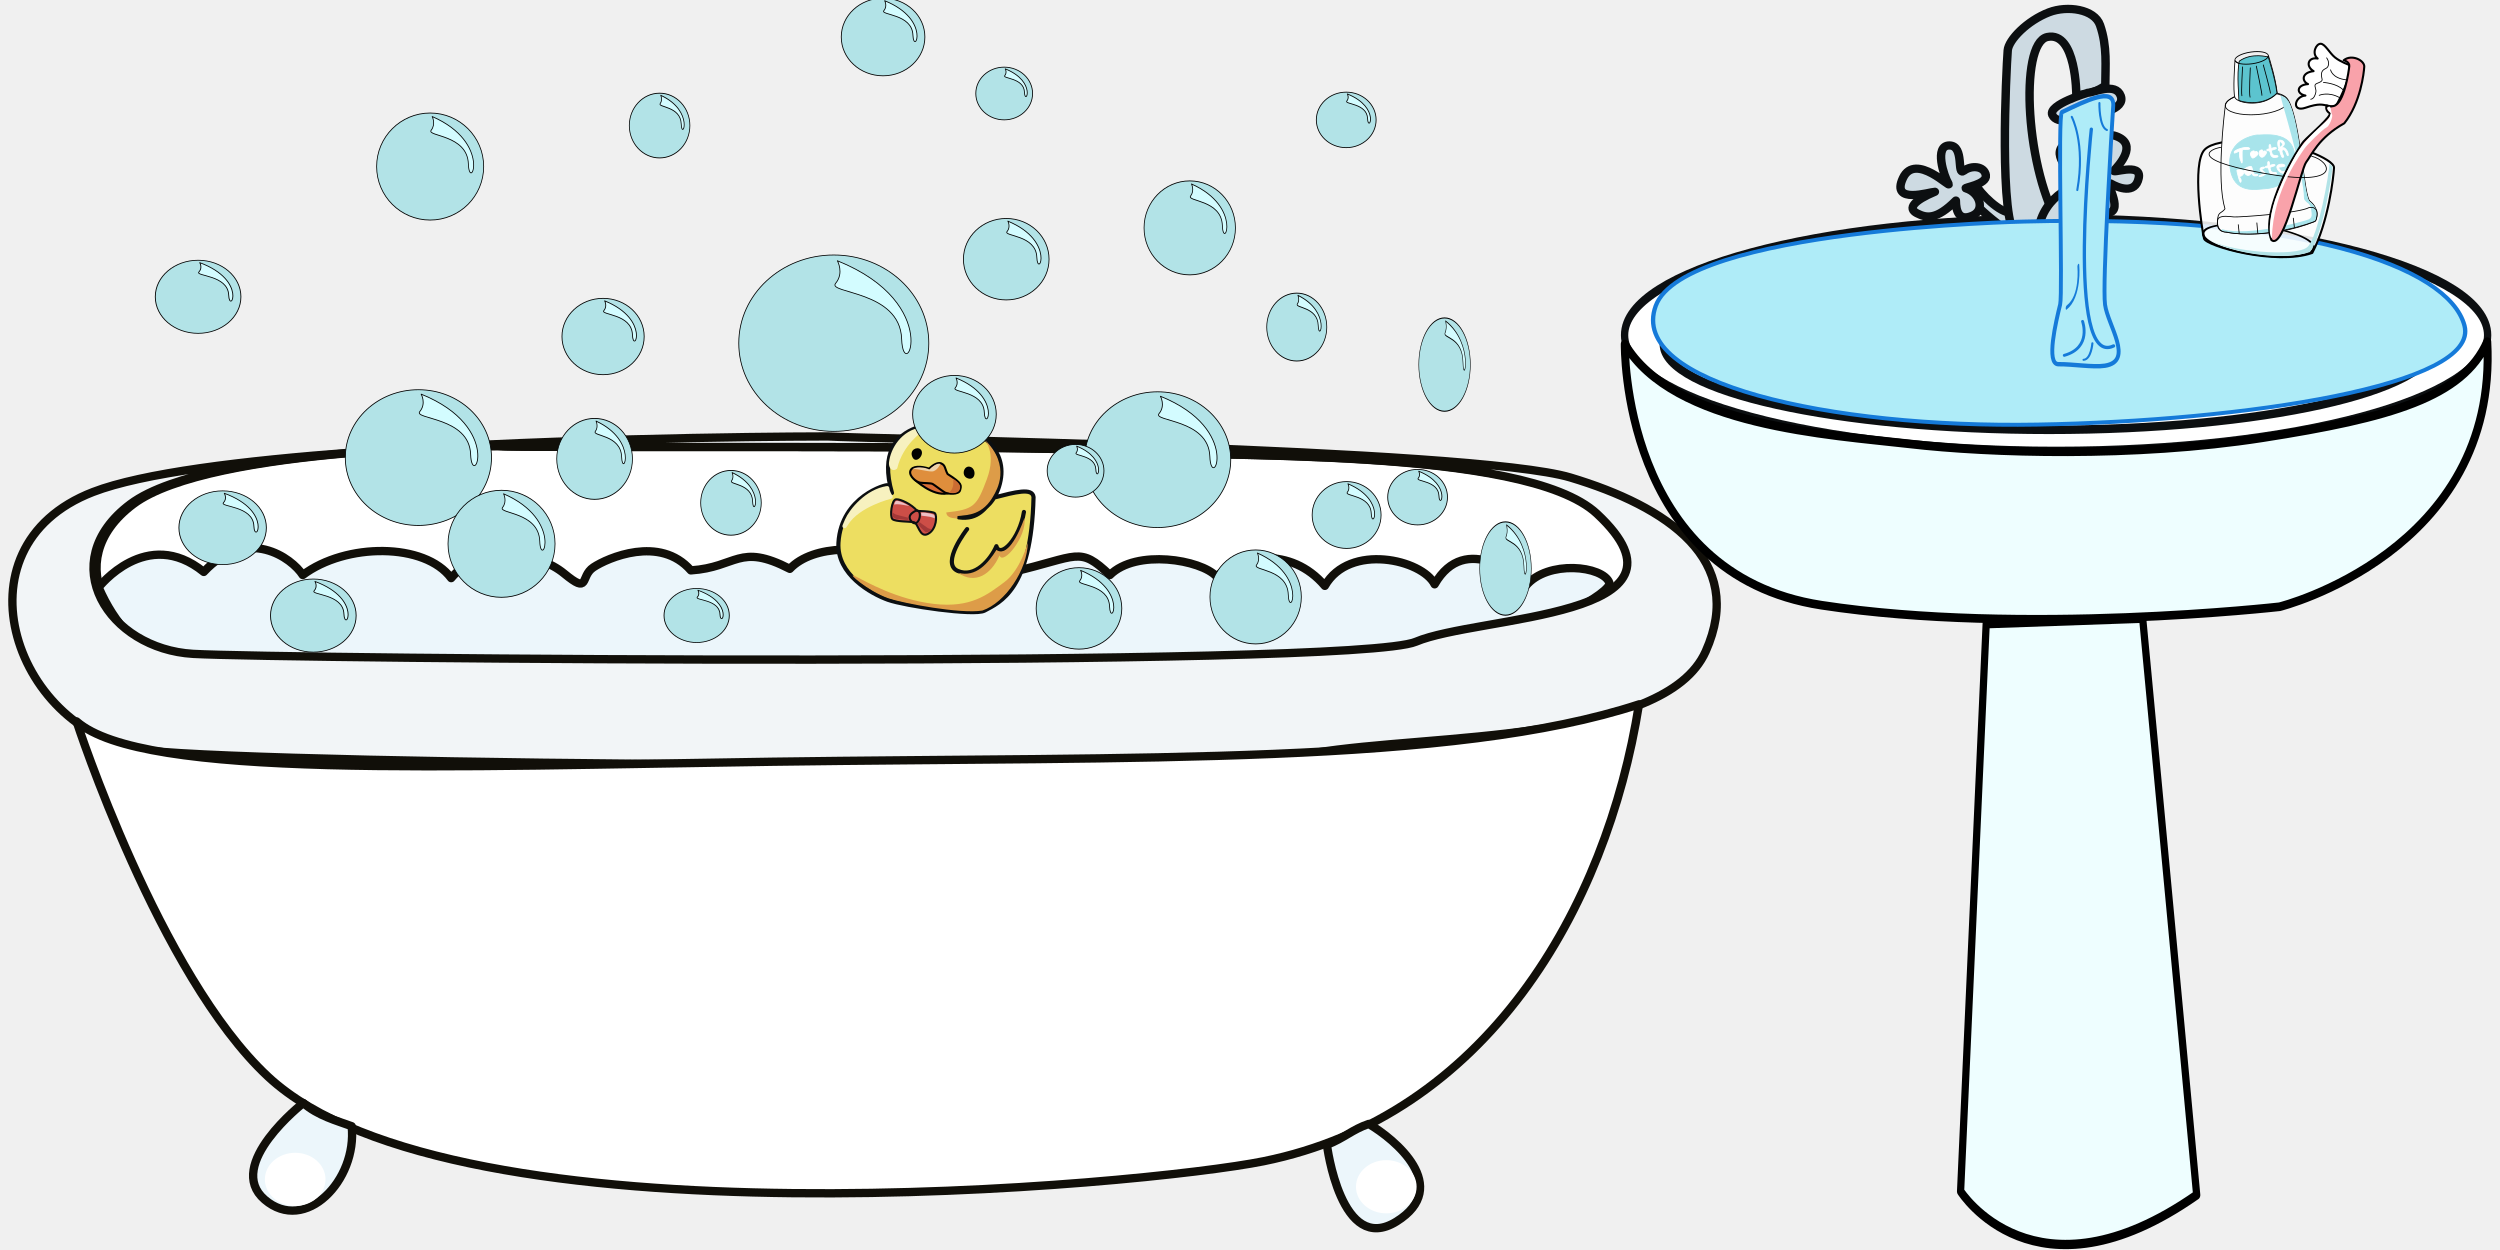
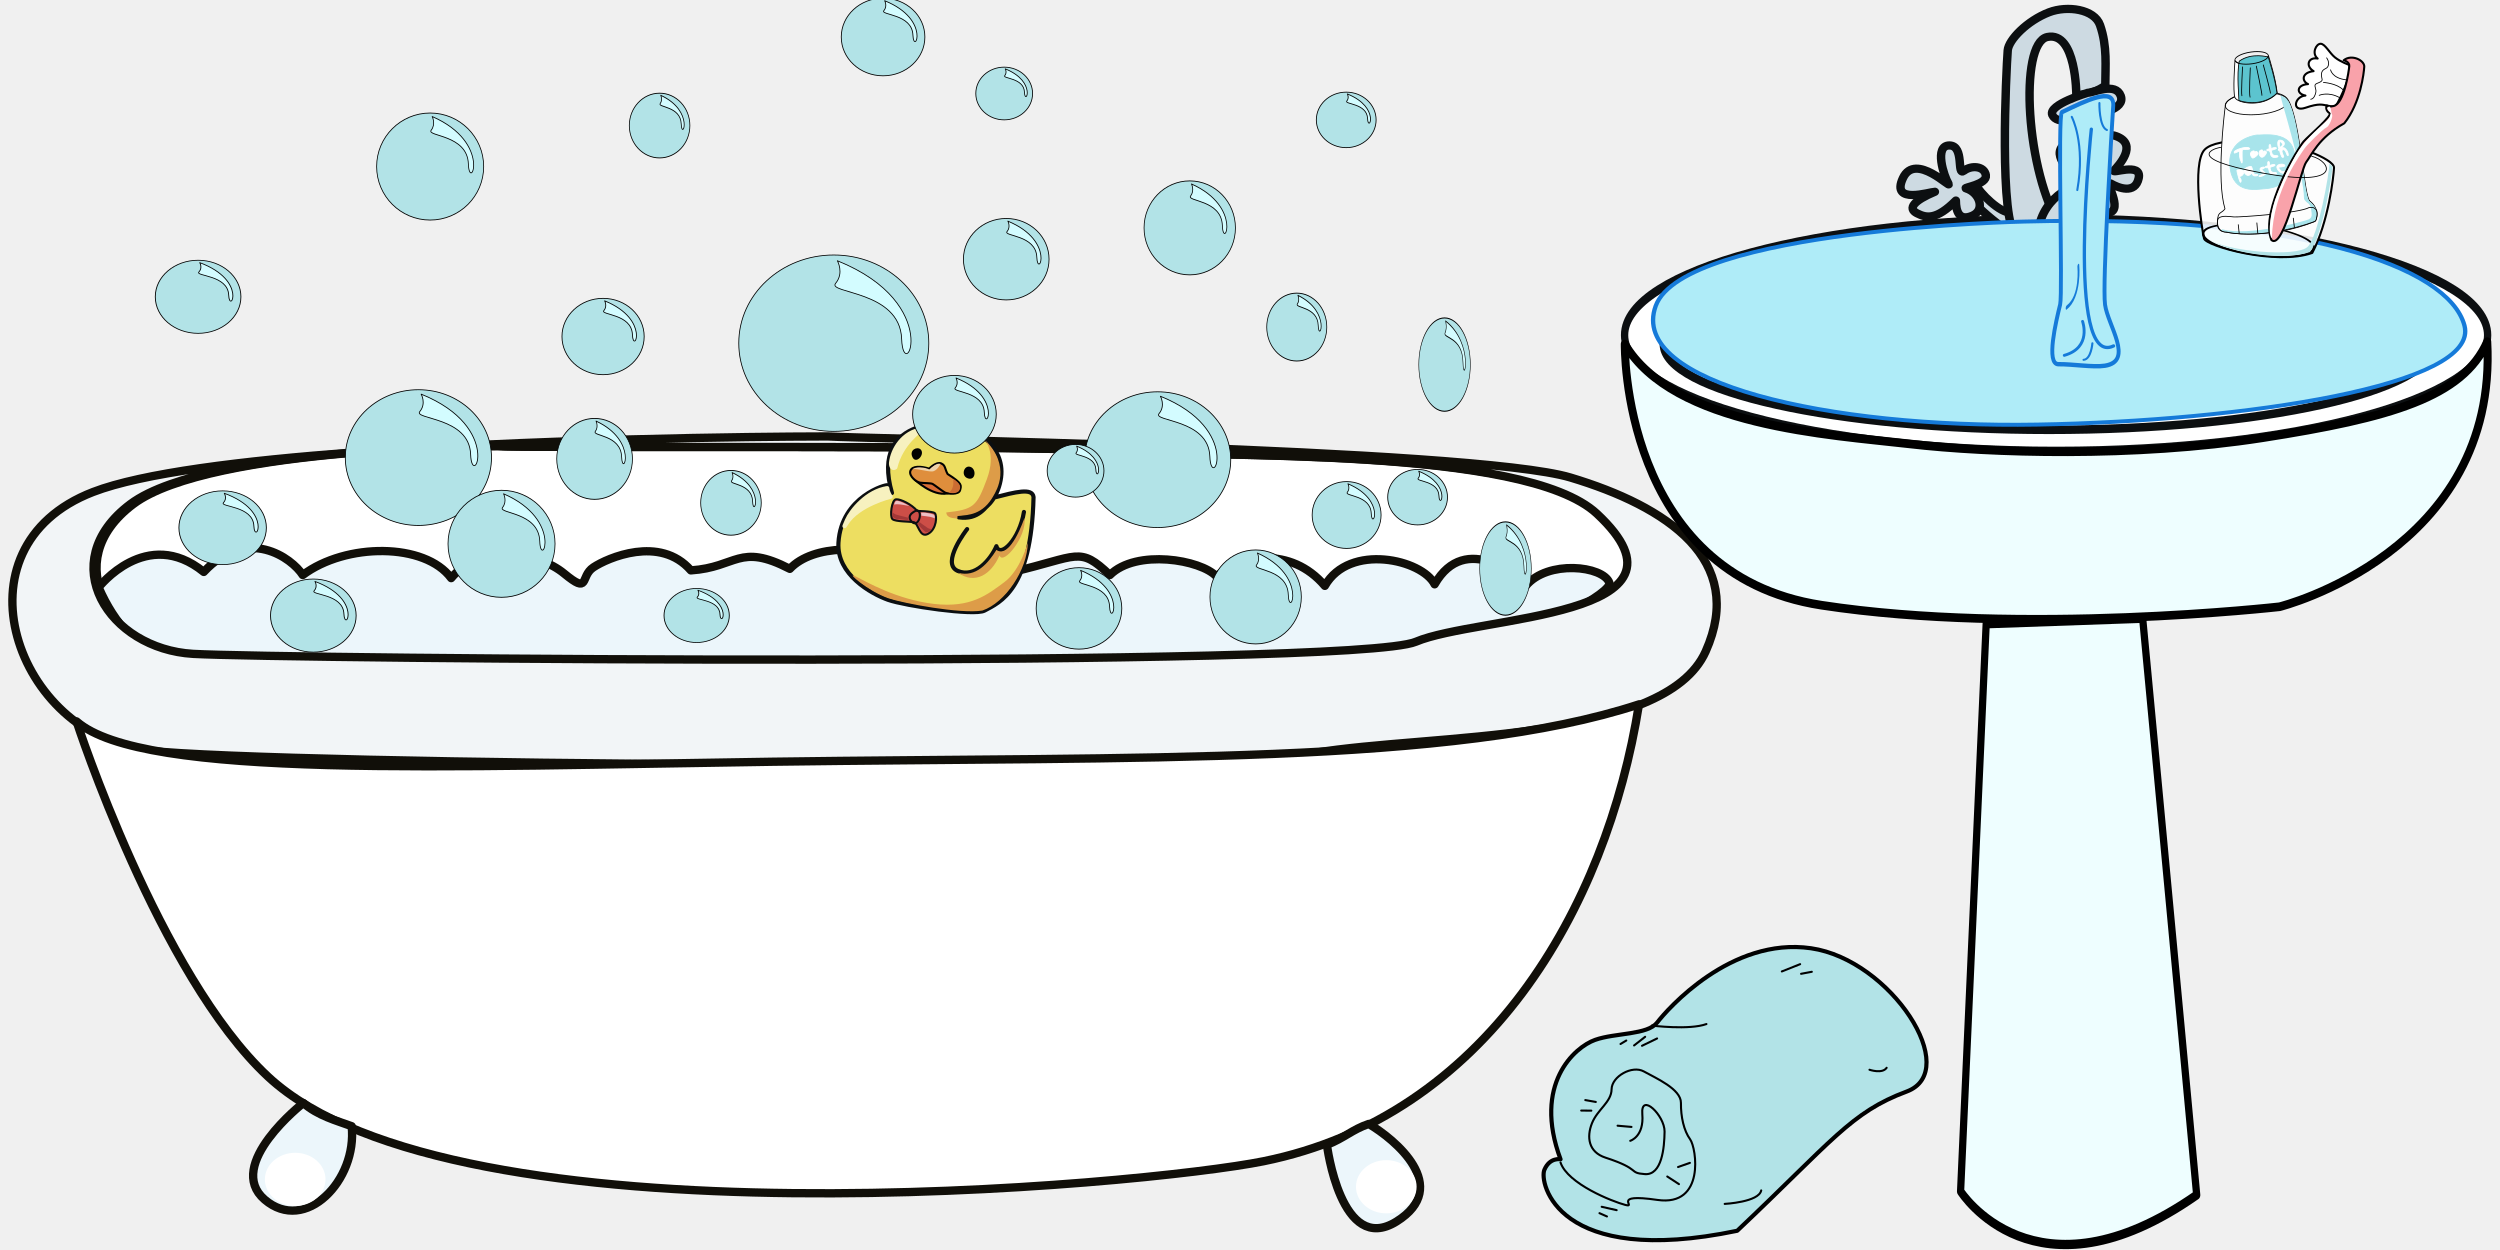
<svg xmlns="http://www.w3.org/2000/svg" width="100%" height="100%" viewBox="0 0 600 300" version="1.1" xml:space="preserve" style="fill-rule:evenodd;clip-rule:evenodd;stroke-linecap:round;stroke-linejoin:round;stroke-miterlimit:1.5;">
  <g id="Bathtub" transform="matrix(0.885178,0,0,0.885178,-2.45034,30.4866)">
    <g transform="matrix(1,0,0,1,0.818854,2.84217e-14)">
      <path d="M137.688,86.507C137.688,86.507 59.078,86.507 38.115,102.229C17.152,117.951 32.219,141.534 55.147,142.844C78.075,144.154 369.587,146.775 386.619,139.569C403.651,132.363 466.209,133.277 435.75,104.849C416.098,86.507 332.247,89.782 302.768,87.817C276.105,86.04 142.273,87.162 137.688,86.507Z" style="fill:white;stroke:rgb(17,15,9);stroke-width:2.26px;" />
    </g>
    <g transform="matrix(1,0,0,1,1.39205,-4.09427)">
      <path d="M28.116,128.915C28.116,128.915 41.113,112.145 56.626,124.723C68.365,112.145 80.523,120.95 83.458,125.561C95.197,116.757 116.579,116.757 123.706,126.4C131.672,116.757 147.184,119.273 154.312,125.142C161.439,131.012 158.504,125.981 162.277,123.465C166.051,120.95 180.305,114.661 188.69,124.304C201.268,123.465 201.687,116.757 215.523,123.884C221.811,117.176 237.324,117.176 245.29,122.627C255.352,115.919 257.867,128.915 275.895,124.723C293.923,120.53 293.923,117.596 302.308,125.561C309.435,118.434 327.044,121.369 331.236,125.981C337.106,120.111 351.361,117.596 360.584,128.496C367.292,116.757 386.997,121.369 390.351,128.077C398.736,113.403 413.829,126.4 415.087,128.496C420.957,121.369 436.05,123.046 437.727,127.658C439.404,132.27 370.62,170.756 232.234,160.929C93.848,151.103 45.908,169.78 28.116,128.915Z" style="fill:rgb(236,246,251);stroke:rgb(17,15,9);stroke-width:2.26px;" />
    </g>
    <path d="M112.141,87.312C107.957,87.541 103.463,87.836 98.817,88.213C68.569,90.446 41.278,93.828 28.004,98.953C-11.016,114.02 7.326,165.117 42.7,169.047C78.075,172.978 327.662,174.943 359.106,169.702C390.55,164.462 454.093,167.082 465.229,142.189C476.366,117.296 454.748,102.884 428.544,95.023C402.341,87.162 236.69,84.542 227.149,83.887C227.149,83.887 167.508,83.887 112.141,87.312ZM98.817,88.213C75.81,90.084 49.078,94.006 38.115,102.229C17.152,117.951 32.219,141.534 55.147,142.844C78.075,144.154 369.587,146.775 386.619,139.569C403.651,132.363 466.209,133.277 435.75,104.849C416.098,86.507 332.247,89.782 302.768,87.817C276.105,86.04 142.273,87.162 137.688,86.507C137.688,86.507 126.844,86.507 112.141,87.312C107.66,87.59 103.208,87.889 98.817,88.213Z" style="fill:rgb(242,245,247);stroke:rgb(17,15,9);stroke-width:2.26px;" />
    <path d="M23.527,161.155C23.527,161.155 45.917,230.002 75.455,257.484C126.289,304.781 314.04,286.755 345.349,280.412C405.486,268.227 438.292,212.348 447.146,156.535C397.026,173.022 311.427,170.685 212.379,172.085C124.21,173.331 41.444,176.91 23.527,161.155Z" style="fill:white;stroke:rgb(17,15,9);stroke-width:2.26px;" />
    <path d="M85.015,264.614C85.015,264.614 63.528,281.384 74.534,290.817C85.539,300.251 99.689,285.577 98.117,270.903C94.072,269.418 88.926,268.07 85.015,264.614Z" style="fill:rgb(236,246,251);stroke:rgb(17,15,9);stroke-width:2.26px;" />
    <path d="M362.539,275.959C362.539,275.959 366.317,306.182 381.429,296.737C396.541,287.292 380.914,274.413 373.873,270.292C369.421,271.797 367.239,274.114 362.539,275.959Z" style="fill:rgb(236,246,251);stroke:rgb(17,15,9);stroke-width:2.26px;" />
    <g transform="matrix(1.4,0,0,1.26471,-37.348,-74.8918)">
      <ellipse cx="85.823" cy="284.825" rx="5.87" ry="5.702" style="fill:white;" />
    </g>
    <g transform="matrix(1.4,0,0,1.26471,258.485,-72.8947)">
      <ellipse cx="85.823" cy="284.825" rx="5.87" ry="5.702" style="fill:white;" />
    </g>
  </g>
  <g id="Sink" transform="matrix(1,0,0,1.00791,-0.852972,0.842781)">
    <g transform="matrix(0.798781,0,0,0.997904,125.441,14.9998)">
      <ellipse cx="461.8" cy="64.098" rx="129.652" ry="27.722" style="fill:white;stroke:rgb(12,15,17);stroke-width:2.2px;" />
    </g>
    <g transform="matrix(0.713255,0,0,0.736366,163.231,33.8964)">
      <ellipse cx="461.8" cy="64.098" rx="129.652" ry="27.722" style="fill:none;stroke:rgb(12,15,17);stroke-width:2.75px;" />
    </g>
    <g transform="matrix(0.781667,0,0,0.837649,134.539,39.6409)">
      <path d="M327.845,49.478C327.845,49.478 326.676,114.986 388.253,123.721C449.831,132.455 528.878,124.158 528.878,124.158C528.878,124.158 596.138,108.631 592.644,48.8C585.22,64.522 562.942,70.441 523.637,76.118C484.332,81.796 439.786,80.485 415.33,77.865C390.874,75.245 342.693,72.819 327.845,49.478Z" style="fill:rgb(238,254,255);stroke:black;stroke-width:2.46px;" />
    </g>
    <g transform="matrix(0.781667,0,0,0.998315,134.539,20.1385)">
      <path d="M438.804,127.761L430.943,263.144C430.943,263.144 453.652,291.094 503.439,264.018C498.198,219.909 486.843,126.45 486.843,126.45L438.804,127.761Z" style="fill:rgb(238,254,255);stroke:black;stroke-width:2.22px;" />
    </g>
    <g transform="matrix(0.837692,0,0,0.811385,77.3141,0.381268)">
      <path d="M470.371,51.919C470.371,51.919 474.378,50.774 474.951,52.778C475.523,54.781 482.106,61.507 484.968,60.792C487.83,60.076 488.975,60.505 488.975,62.938C488.975,65.371 488.975,68.09 486.828,67.804C484.682,67.518 471.373,57.214 470.371,51.919Z" style="fill:rgb(205,218,226);stroke:rgb(12,15,17);stroke-width:2.42px;" />
    </g>
    <g transform="matrix(0.837692,0,0,0.811385,77.3141,0.381268)">
      <path d="M499.229,65.253C499.229,65.253 491.805,71.367 486.564,67.873C481.323,64.379 483.507,18.96 483.944,13.283C484.182,10.189 489.516,4.564 495.784,2.101C501.02,0.043 508.787,1.176 510.379,5.859C512.525,12.166 511.894,17.946 511.894,23.623C507.681,26.645 503.596,26.385 503.596,26.385C503.596,26.385 503.596,7.605 495.299,9.352C487.001,11.099 489.184,49.531 499.229,65.253Z" style="fill:rgb(205,218,226);stroke:rgb(12,15,17);stroke-width:2.42px;" />
    </g>
    <g transform="matrix(0.837692,0,0,0.811385,77.3141,0.381268)">
      <path d="M507.436,51.49C507.436,51.49 496.989,53.207 493.554,62.652C490.12,72.097 496.56,66.516 498.277,66.087C499.994,65.657 507.006,53.207 507.436,51.49Z" style="fill:rgb(205,218,226);stroke:rgb(12,15,17);stroke-width:2.42px;" />
    </g>
    <g transform="matrix(0.837692,0,0,0.811385,77.3141,0.381268)">
      <path d="M507.149,46.767C507.279,48.193 508.58,36.034 515.02,38.467C521.46,40.9 515.593,47.197 514.448,48.485C513.303,49.773 522.462,45.909 521.46,50.774C520.458,55.64 515.593,53.636 513.446,52.348C511.299,51.06 517.31,60.219 512.874,60.935C508.437,61.65 509.725,58.216 509.01,55.067C508.294,51.919 506.577,60.076 501.854,57.214C497.132,54.352 503.142,53.636 503.142,51.633C503.142,49.629 495.987,44.335 500.137,40.9C504.287,37.466 507.006,45.193 507.149,46.767Z" style="fill:rgb(205,218,226);stroke:rgb(12,15,17);stroke-width:2.42px;" />
    </g>
    <g transform="matrix(0.837692,0,0,0.811385,77.3141,0.381268)">
      <path d="M471.946,53.779C471.122,53.536 478.099,52.635 477.67,49.916C477.24,47.197 473.52,46.91 471.373,48.628C469.227,50.345 471.659,41.186 467.223,41.186C462.787,41.186 465.649,50.202 466.937,52.348C468.225,54.495 457.492,42.903 453.914,50.774C450.337,58.645 461.642,54.781 463.073,54.781C457.063,57.357 455.202,59.647 457.921,61.078C460.64,62.509 463.502,63.081 469.083,57.357C469.096,60.425 469.942,63.511 473.806,61.793C477.67,60.076 475.809,54.924 471.946,53.779Z" style="fill:rgb(205,218,226);stroke:rgb(12,15,17);stroke-width:2.42px;" />
    </g>
    <g transform="matrix(0.837692,0,0,0.811385,77.3141,0.381268)">
      <path d="M506.883,25.723C506.883,25.723 495.435,29.204 496.717,32.226C497.999,35.248 504.136,33.508 506.792,32.775C509.448,32.043 517.782,30.761 516.317,26.639C514.851,22.518 508.532,25.723 506.883,25.723Z" style="fill:rgb(205,218,226);stroke:rgb(12,15,17);stroke-width:2.42px;" />
    </g>
  </g>
  <g id="RubberDuck" transform="matrix(0.684188,0.209323,-0.209323,0.684188,99.4013,-3.46629)">
    <path d="M226.864,117.138C226.864,117.138 237.305,114.39 236.755,102.301C236.206,90.211 224.299,87.83 220.27,87.281C216.24,86.731 187.848,92.593 203.051,115.856C201.498,113.609 201.178,114.206 200.878,113.846C200.578,113.486 187.104,121.84 190.765,137.074C193.258,147.444 206.221,150.24 212.231,150.526C218.242,150.812 241.588,147.247 244.287,144.516C248.421,140.331 257.312,133.343 248.866,103.302C247.582,100.302 242.492,103.502 236.273,107.309C234.556,111.316 233.483,116.092 226.864,117.138Z" style="fill:rgb(237,222,97);stroke:rgb(12,15,17);stroke-width:1.4px;" />
    <path d="M230.703,120.083C230.703,120.083 225.493,133.63 231.745,134.412C237.997,135.193 241.254,127.508 241.775,122.688C244.12,126.336 248.548,118.26 247.246,109.011" style="fill:none;stroke:rgb(12,15,17);stroke-width:1.4px;" />
    <g transform="matrix(1,0,0,1,0.907006,0.213413)">
      <path d="M205.469,92.319C205.469,92.319 200.176,98.703 200.71,107.106C200.099,108.007 199.115,107.241 198.882,106.029C198.035,101.634 199.671,95.099 205.469,92.319Z" style="fill:rgb(247,241,191);stroke:rgb(247,241,191);stroke-width:1.4px;" />
    </g>
    <g transform="matrix(1,0,0,1,0.200075,0.8003)">
      <path d="M202.791,116.385C202.791,116.385 193.12,122.147 191.226,129.323C190.691,131.35 190.861,130.207 191.081,128.281C191.499,124.618 194.724,116.882 200.856,113.984C201.497,115.465 202.791,116.385 202.791,116.385Z" style="fill:rgb(247,241,191);stroke:rgb(247,241,191);stroke-width:1.4px;" />
    </g>
    <path d="M212.927,119.158C212.927,119.158 217.863,117.691 218.796,118.158C219.73,118.625 220.997,123.026 218.663,125.427C216.329,127.828 214.461,122.893 212.927,123.093C211.394,123.293 206.992,124.76 205.791,124.227C204.591,123.693 203.591,118.024 204.991,117.491C206.392,116.957 210.46,117.558 212.927,119.158Z" style="fill:rgb(205,78,71);stroke:rgb(12,15,17);stroke-width:0.7px;" />
    <path d="M212.794,118.958C212.794,118.958 209.168,121.613 212.394,123.226C214.928,124.493 214.928,118.891 212.794,118.958Z" style="fill:none;stroke:rgb(12,15,17);stroke-width:0.7px;" />
    <path d="M209.922,118.355C209.922,118.355 205.578,118.669 204.895,119.42C204.87,118.563 204.885,118.217 205.311,117.949C205.979,117.528 209.403,118.15 209.922,118.355Z" style="fill:rgb(237,192,197);" />
    <path d="M214.289,119.342C214.289,119.342 214.709,119.971 214.681,120.265C215.436,120.153 217.114,119.803 217.702,119.775C218.289,119.747 219.184,119.72 219.24,119.859C219.198,119.188 218.793,118.824 218.709,118.74C218.625,118.657 216.037,118.615 214.289,119.342Z" style="fill:rgb(237,192,197);" />
    <path d="M214.723,122.503C214.723,122.503 214.485,123.174 214.345,123.258C214.205,123.342 217.604,125.272 217.786,125.104C217.967,124.936 218.681,125.202 219.24,123.594C218.401,123.72 218.093,123.65 217.492,123.44C216.89,123.23 214.862,122.615 214.723,122.503Z" style="fill:rgb(162,56,56);" />
    <path d="M210.695,122.195C210.695,122.195 210.82,122.727 211.072,122.908C211.324,123.09 207.618,123.454 207.394,123.664C207.17,123.873 206.107,123.664 205.757,123.468C205.408,123.272 205.324,122.503 205.24,122.111C206.373,122.475 206.625,122.405 207.114,122.377C207.604,122.349 210.303,122.265 210.695,122.195Z" style="fill:rgb(162,56,56);" />
    <path d="M207.941,99.081C206.545,98.406 204.227,100.404 206.148,102.41C208.069,104.416 209.982,100.067 207.941,99.081Z" />
    <path d="M225.44,99.806C223.314,99.99 223.434,103.819 226.123,103.733C228.812,103.648 227.753,99.607 225.44,99.806Z" />
    <path d="M209.05,109.367C209.05,109.367 216.392,113.038 220.873,110.562C225.355,108.087 216.947,107.831 215.879,107.617C214.812,107.404 209.434,109.325 209.05,109.367Z" style="fill:rgb(216,109,53);stroke:black;stroke-width:0.7px;" />
    <path d="M215.922,101.556C214.811,101.439 213.532,102.666 212.593,104.416C209.733,104.373 206.831,105.142 206.788,106.977C206.745,108.812 209.861,110.008 211.142,109.794C212.422,109.581 214.556,108.855 215.197,108.983C215.837,109.111 218.953,110.306 219.977,110.52C221.001,110.733 224.715,109.965 224.629,108.3C224.544,106.636 224.843,105.91 219.038,104.331C217.587,102.922 217.544,101.727 215.922,101.556Z" style="fill:rgb(223,142,60);stroke:black;stroke-width:0.7px;" />
    <g transform="matrix(1,0,0,1,0.163901,-0.300486)">
      <path d="M215.599,102.098C215.599,102.098 215.239,104.715 213.703,105.312C212.166,105.91 207.556,105.867 207.172,106.636C207.599,105.312 211.27,104.587 212.55,105.014C213.105,103.947 214.362,101.97 215.599,102.098Z" style="fill:rgb(238,210,170);" />
    </g>
    <path d="M221.227,105.307C221.227,105.307 222.922,108.278 221.172,110.241C222.197,110.071 224.68,109.787 224.426,107.638C224.364,107.114 224.087,106.118 221.227,105.307Z" style="fill:rgb(204,108,50);" />
    <path d="M247.992,110.93C247.992,110.93 247.608,125.693 242.152,123.883C240.786,128.969 238.339,134.758 232.146,134.97C238.655,137.211 242.923,132.271 243.67,125.335C245.804,128.43 250.713,116.445 247.992,110.93Z" style="fill:rgb(219,157,75);" />
    <path d="M227.384,89.611C227.384,89.611 232.72,92.446 232.136,102.116C231.553,111.786 230.969,113.12 222.382,116.788C223.127,118.664 225.3,117.872 226.634,117.622C226.482,117.219 225.901,117.023 226.924,116.579C229.268,115.562 234.529,114.163 235.984,106.358C236.213,105.132 238.967,95.435 227.384,89.611Z" style="fill:rgb(221,156,72);" />
    <path d="M251.478,118.408C251.478,118.408 251.895,127.995 247.81,133.497C243.725,138.999 239.724,145.084 227.386,147.335C215.048,149.586 203.409,146.839 199.481,146.172C195.553,145.505 204.988,149.743 212.273,149.992C217.328,150.166 236.979,148.017 243.59,144.709C250.123,140.016 254.072,127.284 251.478,118.408Z" style="fill:rgb(221,156,72);" />
  </g>
  <g transform="matrix(0.947385,0,0,0.865317,25.4322,7.13923)">
    <g id="overflowing">
      <path d="M485.874,53.202C485.874,53.202 399.714,55.237 392.591,76.608C385.467,97.978 436.688,110.529 489.266,109.511C541.843,108.493 601.545,98.656 597.474,82.035C593.404,65.414 555.412,51.167 485.874,53.202Z" style="fill:rgb(175,236,248);stroke:rgb(21,122,217);stroke-width:1.1px;" />
    </g>
  </g>
  <g id="TapWater">
    <g transform="matrix(1,0,0,1.12683,0,-2.88031)">
      <path d="M494.857,26.448C493.797,26.899 495.097,65.014 494.432,67.421C493.448,70.982 490.97,80.154 494.027,80.125C497.443,80.093 502.416,80.837 505.182,80.45C512.229,79.465 505.887,71.859 505.209,67.449C504.53,63.039 506.794,30.428 507.175,25.078C507.472,20.92 500.505,24.045 494.857,26.448Z" style="fill:rgb(175,236,248);stroke:rgb(21,122,217);stroke-width:0.94px;" />
    </g>
    <g transform="matrix(1,0,0,1,-1.70792,0.525515)">
      <path d="M503.627,30.48C503.627,30.48 497.402,88.057 508.962,82.499" style="fill:none;stroke:rgb(21,122,217);stroke-width:0.8px;" />
    </g>
    <g transform="matrix(0.126495,-0.692645,0.267509,0.0488543,414.951,405.482)">
      <path d="M498.736,77.609C498.736,77.609 488.732,84.945 484.064,74.052" style="fill:none;stroke:rgb(21,122,217);stroke-width:1.5px;" />
    </g>
    <g transform="matrix(0.738063,0.674732,-0.674732,0.738063,201.452,-362.797)">
      <path d="M484.674,81.981C484.674,81.981 488.409,86.249 490.365,85.538" style="fill:none;stroke:rgb(21,122,217);stroke-width:0.5px;" />
    </g>
    <g transform="matrix(0.770784,-0.637096,0.637096,0.770784,62.1997,335.859)">
      <path d="M502.139,79.385C502.139,79.385 499.898,85.68 493.566,82.87" style="fill:none;stroke:rgb(21,122,217);stroke-width:0.7px;" />
    </g>
    <g transform="matrix(0.636938,0,0,0.60821,172.686,38.6413)">
      <path d="M517.304,71.925C517.304,71.925 516.815,78.307 513.969,78.449" style="fill:none;stroke:rgb(21,122,217);stroke-width:0.8px;" />
    </g>
    <g transform="matrix(1,0,0,1,-1.18241,0.919652)">
      <path d="M498.402,27.126C498.402,27.126 501.737,33.35 499.736,44.688" style="fill:none;stroke:rgb(21,122,217);stroke-width:0.5px;" />
    </g>
  </g>
  <g id="Toothbrush">
    <path d="M545.51,34.06C545.51,34.06 532.19,32.617 529.082,35.947C525.973,39.277 528.527,55.483 528.971,57.259C529.415,59.035 546.176,63.808 554.945,60.7C558.83,53.263 560.051,42.496 560.162,40.276C560.272,38.067 549.839,34.393 545.51,34.06Z" style="fill:white;fill-opacity:0.87;stroke:black;stroke-width:0.5px;" />
    <g transform="matrix(1.04901,0.139539,-0.0893277,0.671541,-21.579,-58.4115)">
      <ellipse cx="542.402" cy="60.224" rx="12.654" ry="5.185" style="fill:none;stroke:black;stroke-width:0.56px;" />
    </g>
    <path d="M563.781,15.565C563.781,15.565 561.738,14.854 560.406,13.789C559.074,12.723 558.009,10.503 556.943,10.503C555.877,10.503 554.723,12.812 556.233,14.055C554.013,13.611 553.213,15.831 555.256,17.074C552.325,17.43 552.414,19.472 553.924,20.183C551.171,20.36 550.993,22.491 553.302,22.935C550.638,23.113 549.928,27.02 553.302,25.866C556.677,24.711 557.387,25.155 558.541,25.333C559.696,25.511 560.317,26.043 561.028,24.711C561.738,23.379 564.669,17.607 563.781,15.565Z" style="fill:white;stroke:black;stroke-width:0.5px;" />
    <path d="M558.393,13.893C558.393,13.893 559.012,14.657 558.83,15.567C558.648,16.476 558.03,16.367 557.52,16.876C557.011,17.385 557.12,18.258 557.302,19.022C557.484,19.786 555.775,19.895 555.629,20.368C555.484,20.841 555.92,21.423 555.811,22.077C555.702,22.732 555.338,23.751 554.574,23.823" style="fill:none;stroke:black;stroke-width:0.2px;" />
    <path d="M559.339,16.767C559.339,16.767 559.703,18.804 563.158,19.167" style="fill:none;stroke:black;stroke-width:0.2px;" />
    <path d="M557.63,19.786C557.63,19.786 560.758,19.968 562.322,21.532" style="fill:none;stroke:black;stroke-width:0.2px;" />
    <path d="M556.611,22.878C556.611,22.878 558.793,21.895 561.558,23.46" style="fill:none;stroke:black;stroke-width:0.2px;" />
    <path d="M563.122,14.403C563.122,14.403 563.74,14.584 563.958,15.094C564.177,15.603 564.35,14.112 567.087,15.385C565.677,13.602 563.622,14.221 563.122,14.403Z" style="fill:white;" />
    <path d="M541.286,22.079C539.97,21.891 534.371,23.121 534.087,25.3C533.803,27.478 531.908,43.202 533.992,50.117C533.27,51.146 532.477,50.874 532.287,52.201C532.098,53.527 531.997,54.821 533.038,55.39C534.08,55.958 544.603,57.619 555.589,53.148C556.523,51.644 556.084,49.622 554.452,48.317C552.936,47.749 552.182,28.959 549.148,23.974C547.677,21.558 543.275,22.363 541.286,22.079Z" style="fill:rgb(253,253,253);stroke:black;stroke-width:0.2px;" />
    <g transform="matrix(1,0,0,1,-0.109119,-0.400104)">
      <ellipse cx="565.877" cy="17.567" rx="0.6" ry="0.618" style="fill:white;" />
    </g>
    <g transform="matrix(1,0,0,1,-0.290984,-0.400104)">
      <ellipse cx="565.84" cy="19.313" rx="0.346" ry="0.364" style="fill:white;" />
    </g>
    <g transform="matrix(0.997412,-0.0719024,0.0719024,0.997412,-1.22684,36.8451)">
      <ellipse cx="542.253" cy="27.06" rx="7.527" ry="2.664" style="fill:none;stroke:black;stroke-width:0.2px;" />
    </g>
    <path d="M533.379,55.038C533.379,55.038 532.825,55.211 533.414,55.488C534.002,55.766 541.331,57.019 550.528,54.674C553.772,53.615 555.755,53.336 555.825,52.643C555.965,51.915 556.638,50.24 554.36,48.424C552.761,47.148 552.002,26.33 548.505,23.442C546.765,22.604 547.448,22.815 547.364,23.153C547.279,23.492 552.967,41.505 552.967,47.753C553.676,48.988 554.354,48.547 554.631,50.071C554.908,51.596 554.942,52.275 554.042,52.67C553.141,53.064 539.774,56.822 533.379,55.038Z" style="fill:rgb(168,228,235);" />
    <path d="M532.445,52.37C533.282,51.642 535.043,51.98 536.169,52.067C537.294,52.153 551.714,51.201 554.182,49.815C554.918,49.728 555.351,49.728 555.871,50.334C556.39,50.941 556,52.716 555.741,53.019C555.481,53.322 543.464,57.609 534.35,55.704C531.947,55.79 531.946,52.803 532.445,52.37Z" style="fill:none;stroke:black;stroke-width:0.2px;" />
    <path d="M537.403,56.007L537.187,53.928" style="fill:none;stroke:black;stroke-width:0.2px;" />
    <path d="M541.863,55.964L541.647,53.495" style="fill:none;stroke:black;stroke-width:0.2px;" />
    <path d="M550.653,54.578L550.394,52.37" style="fill:none;stroke:black;stroke-width:0.2px;" />
    <path d="M541.716,32.394C541.716,32.394 534.403,33.164 535.173,39.996C535.943,46.828 541.716,45.384 543.641,45.288C545.565,45.192 551.242,44.037 550.761,37.494C550.28,30.95 542.678,32.586 541.716,32.394Z" style="fill:rgb(168,228,235);stroke:rgb(168,228,235);stroke-width:0.2px;" />
    <path d="M538.042,39.123C538.042,39.123 537.254,37.956 537.506,36.254C536.213,36.758 536.213,36.947 536.213,36.474C536.213,36.001 539.051,35.024 539.776,35.497C540.502,35.97 538.736,35.844 538.294,35.875C537.853,35.907 538.326,39.028 538.042,39.123Z" style="fill:white;stroke:white;stroke-width:0.2px;" />
    <path d="M540.97,36.79C540.815,36.976 541.305,36.183 540.866,36.209C540.427,36.235 540.014,36.661 540.104,37.075C540.195,37.488 540.479,38.004 540.763,37.927C541.047,37.849 541.964,37.178 541.925,36.881C541.887,36.584 541.641,36.287 541.448,36.338C541.254,36.39 541.034,36.713 540.97,36.79Z" style="fill:white;stroke:white;stroke-width:0.2px;" />
    <path d="M542.946,36.584C542.803,36.798 543.385,35.77 542.649,36.003C541.912,36.235 542.132,37.397 542.674,37.694C543.217,37.991 543.966,36.907 543.953,36.571C543.94,36.235 543.333,36.003 542.946,36.584Z" style="fill:white;stroke:white;stroke-width:0.2px;" />
    <path d="M544.275,36.192C544.275,36.192 544.574,36.134 544.677,36.246C544.911,36.498 544.898,37.077 544.991,37.238C545.294,37.758 545.62,37.866 546.149,37.783C546.678,37.701 546.777,37.651 546.694,37.453C546.611,37.254 546.049,37.431 545.696,37.246C545.527,37.158 545.305,37.105 545.223,36.609C545.14,36.114 544.991,36.114 545.504,35.965C546.016,35.816 546.479,35.7 546.297,35.485C546.115,35.27 545.223,35.551 545.107,35.651C544.991,35.75 545.091,34.593 544.743,34.692C544.396,34.791 544.727,35.667 544.562,35.733C544.396,35.799 544.033,35.799 544.033,35.948C544.033,36.097 543.977,36.159 544.275,36.192Z" style="fill:white;stroke:white;stroke-width:0.2px;" />
    <g transform="matrix(1,0,0,1,-0.330626,4.07083)">
      <path d="M544.275,36.192C544.275,36.192 544.574,36.134 544.677,36.246C544.911,36.498 544.898,37.077 544.991,37.238C545.294,37.758 545.62,37.866 546.149,37.783C546.678,37.701 546.777,37.651 546.694,37.453C546.611,37.254 546.049,37.431 545.696,37.246C545.527,37.158 545.305,37.105 545.223,36.609C545.14,36.114 544.991,36.114 545.504,35.965C546.016,35.816 546.479,35.7 546.297,35.485C546.115,35.27 545.223,35.551 545.107,35.651C544.991,35.75 545.091,34.593 544.743,34.692C544.396,34.791 544.727,35.667 544.562,35.733C544.396,35.799 544.033,35.799 544.033,35.948C544.033,36.097 543.977,36.159 544.275,36.192Z" style="fill:white;stroke:white;stroke-width:0.2px;" />
    </g>
    <path d="M546.778,35.949C546.756,35.707 547.888,34.904 547.875,34.706C547.862,34.507 547.439,33.912 547.201,34.018C546.963,34.124 547.002,35.169 547.201,35.301C547.399,35.433 547.703,35.473 548.008,35.446C548.326,35.419 548.92,35.975 549.132,36.769C549.329,37.51 549.026,37.417 548.907,37.219C548.788,37.02 548.497,35.764 547.902,35.936C547.307,36.108 548.074,37.391 548.1,37.549C548.127,37.708 547.809,37.999 547.571,37.51C547.333,37.02 547.161,36.452 547.135,36.24C547.108,36.028 546.83,35.367 546.751,35.142C546.672,34.917 546.486,33.712 547.069,33.635C547.775,33.541 548.442,34.119 548.196,34.724C548.017,35.163 547.365,35.403 547.193,35.614C547.021,35.826 546.817,36.399 546.778,35.949Z" style="fill:white;stroke:white;stroke-width:0.2px;" />
    <path d="M537.789,43.71C537.717,43.835 537.662,43.721 537.524,43.456C537.387,43.192 536.847,41.15 536.847,40.907C536.847,40.663 538.54,40.621 538.508,41.277C538.477,41.933 537.916,42.335 537.524,42.346C537.133,42.356 538.201,42.991 537.789,43.71Z" style="fill:white;stroke:white;stroke-width:0.2px;" />
    <path d="M537.27,41.203L537.429,41.933C537.429,41.933 538.254,41.795 538.096,41.351C537.937,40.907 537.355,41.097 537.27,41.203Z" style="fill:white;stroke:white;stroke-width:0.2px;" />
    <path d="M541.608,41.869C541.877,41.81 542,42.049 541.746,42.155C541.492,42.261 540.751,42.377 540.518,41.753C540.286,41.129 539.915,42.885 538.815,41.668C537.715,40.452 539.968,39.88 540.254,39.944C540.54,40.007 540.677,41.266 540.794,41.457C540.91,41.647 541.079,41.986 541.608,41.869Z" style="fill:white;stroke:white;stroke-width:0.2px;" />
    <path d="M540.021,40.282C540.021,40.282 540.233,41.171 540.265,41.245C540.296,41.319 539.619,42.017 539.217,41.467C538.815,40.917 539.778,40.219 540.021,40.282Z" style="fill:white;stroke:white;stroke-width:0.2px;" />
    <path d="M543.491,40.177C543.421,39.955 542.264,40.177 542.412,40.674C542.56,41.171 543.1,41.235 543.195,41.584C543.29,41.933 542.021,42.07 542.148,42.324C542.275,42.578 543.629,42.07 543.682,41.732C543.735,41.393 542.74,40.801 542.814,40.674C542.888,40.547 543.566,40.409 543.491,40.177Z" style="fill:white;stroke:white;stroke-width:0.2px;" />
    <path d="M546.831,40.248C546.69,39.988 548.456,40.146 548.363,39.714C548.27,39.283 546.823,39.232 546.493,39.875C546.162,40.518 547.593,42.203 548.744,41.416C549.895,40.628 548.634,41.043 548.465,41.06C548.295,41.077 547.61,41.686 546.831,40.248Z" style="fill:white;stroke:white;stroke-width:0.2px;" />
    <path d="M562.493,14.46C562.493,14.46 563.936,14.793 563.825,15.903C563.714,17.013 562.626,24.916 560.051,25.449C557.476,25.982 558.719,25.094 558.453,25.36C558.186,25.627 558.186,26.603 559.074,27.136C559.962,27.669 554.013,32.642 552.858,33.974C551.704,35.306 542.291,50.429 545.132,57.595C548.063,60.321 552.237,40.518 553.48,38.92C554.723,37.321 556.41,33.059 562.626,29.595C566.534,24.711 567.333,17.518 567.422,16.009C567.51,14.499 564.402,12.911 562.493,14.46Z" style="fill:rgb(249,162,170);stroke:black;stroke-width:0.5px;" />
    <path d="M547.068,39.807C547.068,39.807 547.593,39.647 547.737,39.689C547.881,39.731 547.212,39.85 547.068,39.807Z" style="fill:white;stroke:white;stroke-width:0.2px;" />
    <path d="M536.394,14.546C536.394,14.546 535.829,22.094 536.394,23.425C536.959,24.757 543.094,26.008 546.525,22.336C546.215,19.138 544.668,14.022 544.426,13.376C544.142,13.991 543.17,15.152 540.592,15.394C539.402,15.505 537.484,15.797 536.394,14.546Z" style="fill:white;stroke:black;stroke-width:0.2px;" />
    <path d="M544.385,13.688C544.385,13.688 540.408,12.526 537.437,14.67C536.74,17.744 537.411,23.847 537.334,24.046C537.256,24.245 542.887,25.976 546.478,22.334C545.987,18.614 544.644,14.626 544.385,13.688Z" style="fill:rgb(92,196,207);stroke:black;stroke-width:0.2px;" />
    <g transform="matrix(0.931172,-0.134808,0.164536,1.13652,34.1979,70.182)">
      <ellipse cx="541.015" cy="14.647" rx="4.298" ry="1.231" style="fill:none;stroke:black;stroke-width:0.19px;" />
    </g>
    <path d="M538.212,16.057C538.212,16.057 537.85,22.282 538.057,22.98" style="fill:none;stroke:black;stroke-width:0.2px;" />
    <path d="M540.072,16.29C540.072,16.29 539.736,22.773 540.02,23.315" style="fill:none;stroke:black;stroke-width:0.2px;" />
    <path d="M541.518,15.876C541.518,15.876 542.939,22.541 542.861,22.876" style="fill:none;stroke:black;stroke-width:0.2px;" />
    <path d="M543.197,15.592C543.197,15.592 544.902,21.74 544.902,22.36" style="fill:none;stroke:black;stroke-width:0.2px;" />
    <path d="M532.967,35.403C532.147,35.34 523.066,37.862 542.931,41.52C562.795,45.178 559.4,38.633 554.804,37.496" style="fill:none;stroke:black;stroke-width:0.2px;" />
    <path d="M558.576,25.788C558.576,25.788 559.071,25.38 559.274,25.759C559.478,26.137 559.476,27.137 559.709,27.544C559.941,27.952 559.071,30.327 558.314,30.618C557.558,30.909 553.455,34.983 553.076,35.652C552.698,36.321 545.409,45.55 545.267,57.195C544.107,56.183 544.993,50.191 546.511,46.643C547.64,44.004 548.366,41.82 551.057,37.095C552.794,34.046 555.937,31.213 558.218,29.139C559.487,27.984 559.135,27.646 559.396,27.255C559.34,26.864 558.352,26.368 558.576,25.788Z" style="fill:white;" />
    <path d="M559.047,39.264C559.047,41.537 556.399,56.731 553.813,59.254C551.228,61.777 534.39,60.393 530.003,57.397C536.433,61.261 548.513,62.477 554.402,60.484C557.684,55.673 559.692,41.675 559.804,40.021C559.544,39.772 559.481,39.492 559.047,39.264Z" style="fill:rgb(178,227,231);" />
  </g>
  <g id="Bubbles">
    <ellipse cx="100.418" cy="109.82" rx="17.541" ry="16.288" style="fill:rgb(178,227,231);stroke:black;stroke-width:0.2px;" />
    <path d="M101.079,94.594C101.079,94.594 102.362,96.84 100.758,98.764C99.155,100.689 112.626,100.047 112.947,109.028C113.268,118.009 120.966,102.613 101.079,94.594Z" style="fill:rgb(211,252,255);stroke:black;stroke-width:0.2px;" />
    <g transform="matrix(0.562329,0,0,0.562329,88.2692,19.01)">
      <ellipse cx="100.418" cy="109.82" rx="17.541" ry="16.288" style="fill:rgb(178,227,231);stroke:black;stroke-width:0.36px;" />
    </g>
    <g transform="matrix(0.562329,0,0,0.562329,88.2692,19.01)">
      <path d="M101.079,94.594C101.079,94.594 102.362,96.84 100.758,98.764C99.155,100.689 112.626,100.047 112.947,109.028C113.268,118.009 120.966,102.613 101.079,94.594Z" style="fill:rgb(211,252,255);stroke:black;stroke-width:0.36px;" />
    </g>
    <g transform="matrix(0.517857,0,0,0.596154,90.7019,44.6636)">
      <ellipse cx="100.418" cy="109.82" rx="17.541" ry="16.288" style="fill:rgb(178,227,231);stroke:black;stroke-width:0.36px;" />
    </g>
    <g transform="matrix(0.517857,0,0,0.596154,90.7019,44.6636)">
      <path d="M101.079,94.594C101.079,94.594 102.362,96.84 100.758,98.764C99.155,100.689 112.626,100.047 112.947,109.028C113.268,118.009 120.966,102.613 101.079,94.594Z" style="fill:rgb(211,252,255);stroke:black;stroke-width:0.36px;" />
    </g>
    <g transform="matrix(1.29989,0,0,1.29932,69.575,-60.3278)">
      <ellipse cx="100.418" cy="109.82" rx="17.541" ry="16.288" style="fill:rgb(178,227,231);stroke:black;stroke-width:0.15px;" />
    </g>
    <g transform="matrix(1.29989,0,0,1.29932,69.575,-60.3278)">
      <path d="M101.079,94.594C101.079,94.594 102.362,96.84 100.758,98.764C99.155,100.689 112.626,100.047 112.947,109.028C113.268,118.009 120.966,102.613 101.079,94.594Z" style="fill:rgb(211,252,255);stroke:black;stroke-width:0.15px;" />
    </g>
    <g transform="matrix(1,0,0,1,177.414,0.501171)">
      <ellipse cx="100.418" cy="109.82" rx="17.541" ry="16.288" style="fill:rgb(178,227,231);stroke:black;stroke-width:0.2px;" />
    </g>
    <g transform="matrix(1,0,0,1,177.414,0.501171)">
      <path d="M101.079,94.594C101.079,94.594 102.362,96.84 100.758,98.764C99.155,100.689 112.626,100.047 112.947,109.028C113.268,118.009 120.966,102.613 101.079,94.594Z" style="fill:rgb(211,252,255);stroke:black;stroke-width:0.2px;" />
    </g>
    <g transform="matrix(0.585714,0,0,0.6,182.681,-3.68323)">
      <ellipse cx="100.418" cy="109.82" rx="17.541" ry="16.288" style="fill:rgb(178,227,231);stroke:black;stroke-width:0.34px;" />
    </g>
    <g transform="matrix(0.585714,0,0,0.6,182.681,-3.68323)">
      <path d="M101.079,94.594C101.079,94.594 102.362,96.84 100.758,98.764C99.155,100.689 112.626,100.047 112.947,109.028C113.268,118.009 120.966,102.613 101.079,94.594Z" style="fill:rgb(211,252,255);stroke:black;stroke-width:0.34px;" />
    </g>
    <g transform="matrix(0.414286,0,0,0.476923,116.701,-22.2419)">
      <ellipse cx="100.418" cy="109.82" rx="17.541" ry="16.288" style="fill:rgb(178,227,231);stroke:black;stroke-width:0.45px;" />
    </g>
    <g transform="matrix(0.414286,0,0,0.476923,116.701,-22.2419)">
      <path d="M101.079,94.594C101.079,94.594 102.362,96.84 100.758,98.764C99.155,100.689 112.626,100.047 112.947,109.028C113.268,118.009 120.966,102.613 101.079,94.594Z" style="fill:rgb(211,252,255);stroke:black;stroke-width:0.45px;" />
    </g>
    <g transform="matrix(0.585714,0,0,0.538462,-11.2719,12.096)">
      <ellipse cx="100.418" cy="109.82" rx="17.541" ry="16.288" style="fill:rgb(178,227,231);stroke:black;stroke-width:0.36px;" />
    </g>
    <g transform="matrix(0.585714,0,0,0.538462,-11.2719,12.096)">
      <path d="M101.079,94.594C101.079,94.594 102.362,96.84 100.758,98.764C99.155,100.689 112.626,100.047 112.947,109.028C113.268,118.009 120.966,102.613 101.079,94.594Z" style="fill:rgb(211,252,255);stroke:black;stroke-width:0.36px;" />
    </g>
    <g transform="matrix(0.471429,0,0,0.492308,275.848,69.5369)">
      <ellipse cx="100.418" cy="109.82" rx="17.541" ry="16.288" style="fill:rgb(178,227,231);stroke:black;stroke-width:0.41px;" />
    </g>
    <g transform="matrix(0.471429,0,0,0.492308,275.848,69.5369)">
      <path d="M101.079,94.594C101.079,94.594 102.362,96.84 100.758,98.764C99.155,100.689 112.626,100.047 112.947,109.028C113.268,118.009 120.966,102.613 101.079,94.594Z" style="fill:rgb(211,252,255);stroke:black;stroke-width:0.41px;" />
    </g>
    <g transform="matrix(0.625,0,0,0.692308,222.777,-21.338)">
      <ellipse cx="100.418" cy="109.82" rx="17.541" ry="16.288" style="fill:rgb(178,227,231);stroke:black;stroke-width:0.3px;" />
    </g>
    <g transform="matrix(0.625,0,0,0.692308,222.777,-21.338)">
      <path d="M101.079,94.594C101.079,94.594 102.362,96.84 100.758,98.764C99.155,100.689 112.626,100.047 112.947,109.028C113.268,118.009 120.966,102.613 101.079,94.594Z" style="fill:rgb(211,252,255);stroke:black;stroke-width:0.3px;" />
    </g>
    <g transform="matrix(0.410714,0,0,0.5,269.98,23.5868)">
      <ellipse cx="100.418" cy="109.82" rx="17.541" ry="16.288" style="fill:rgb(178,227,231);stroke:black;stroke-width:0.44px;" />
    </g>
    <g transform="matrix(0.410714,0,0,0.5,269.98,23.5868)">
      <path d="M101.079,94.594C101.079,94.594 102.362,96.84 100.758,98.764C99.155,100.689 112.626,100.047 112.947,109.028C113.268,118.009 120.966,102.613 101.079,94.594Z" style="fill:rgb(211,252,255);stroke:black;stroke-width:0.44px;" />
    </g>
    <g transform="matrix(0.571918,0,0,0.571918,154.506,-53.9302)">
      <ellipse cx="100.418" cy="109.82" rx="17.541" ry="16.288" style="fill:rgb(178,227,231);stroke:black;stroke-width:0.35px;" />
    </g>
    <g transform="matrix(0.571918,0,0,0.571918,154.506,-53.9302)">
      <path d="M101.079,94.594C101.079,94.594 102.362,96.84 100.758,98.764C99.155,100.689 112.626,100.047 112.947,109.028C113.268,118.009 120.966,102.613 101.079,94.594Z" style="fill:rgb(211,252,255);stroke:black;stroke-width:0.35px;" />
    </g>
    <g transform="matrix(0.732143,0,0,0.788462,29.7167,-46.6195)">
      <ellipse cx="100.418" cy="109.82" rx="17.541" ry="16.288" style="fill:rgb(178,227,231);stroke:black;stroke-width:0.26px;" />
    </g>
    <g transform="matrix(0.732143,0,0,0.788462,29.7167,-46.6195)">
      <path d="M101.079,94.594C101.079,94.594 102.362,96.84 100.758,98.764C99.155,100.689 112.626,100.047 112.947,109.028C113.268,118.009 120.966,102.613 101.079,94.594Z" style="fill:rgb(211,252,255);stroke:black;stroke-width:0.26px;" />
    </g>
    <g transform="matrix(0.408904,0,0,0.408904,282.032,-16.1305)">
      <ellipse cx="100.418" cy="109.82" rx="17.541" ry="16.288" style="fill:rgb(178,227,231);stroke:black;stroke-width:0.49px;" />
    </g>
    <g transform="matrix(0.408904,0,0,0.408904,282.032,-16.1305)">
      <path d="M101.079,94.594C101.079,94.594 102.362,96.84 100.758,98.764C99.155,100.689 112.626,100.047 112.947,109.028C113.268,118.009 120.966,102.613 101.079,94.594Z" style="fill:rgb(211,252,255);stroke:black;stroke-width:0.49px;" />
    </g>
    <g transform="matrix(0.388356,0,0,0.388356,202.008,-20.2096)">
      <ellipse cx="100.418" cy="109.82" rx="17.541" ry="16.288" style="fill:rgb(178,227,231);stroke:black;stroke-width:0.51px;" />
    </g>
    <g transform="matrix(0.388356,0,0,0.388356,202.008,-20.2096)">
      <path d="M101.079,94.594C101.079,94.594 102.362,96.84 100.758,98.764C99.155,100.689 112.626,100.047 112.947,109.028C113.268,118.009 120.966,102.613 101.079,94.594Z" style="fill:rgb(211,252,255);stroke:black;stroke-width:0.51px;" />
    </g>
    <g transform="matrix(0.446497,0,0,0.398146,122.362,103.994)">
      <ellipse cx="100.418" cy="109.82" rx="17.541" ry="16.288" style="fill:rgb(178,227,231);stroke:black;stroke-width:0.47px;" />
    </g>
    <g transform="matrix(0.446497,0,0,0.398146,122.362,103.994)">
      <path d="M101.079,94.594C101.079,94.594 102.362,96.84 100.758,98.764C99.155,100.689 112.626,100.047 112.947,109.028C113.268,118.009 120.966,102.613 101.079,94.594Z" style="fill:rgb(211,252,255);stroke:black;stroke-width:0.47px;" />
    </g>
    <g transform="matrix(0.598214,0,0,0.543269,-6.63838,66.9943)">
      <ellipse cx="100.418" cy="109.82" rx="17.541" ry="16.288" style="fill:rgb(178,227,231);stroke:black;stroke-width:0.35px;" />
    </g>
    <g transform="matrix(0.598214,0,0,0.543269,-6.63838,66.9943)">
      <path d="M101.079,94.594C101.079,94.594 102.362,96.84 100.758,98.764C99.155,100.689 112.626,100.047 112.947,109.028C113.268,118.009 120.966,102.613 101.079,94.594Z" style="fill:rgb(211,252,255);stroke:black;stroke-width:0.35px;" />
    </g>
    <g transform="matrix(0.352679,0,0,0.6875,311.281,12.001)">
      <ellipse cx="100.418" cy="109.82" rx="17.541" ry="16.288" style="fill:rgb(178,227,231);stroke:black;stroke-width:0.37px;" />
    </g>
    <g transform="matrix(0.352679,0,0,0.6875,311.281,12.001)">
      <path d="M101.079,94.594C101.079,94.594 102.362,96.84 100.758,98.764C99.155,100.689 112.626,100.047 112.947,109.028C113.268,118.009 120.966,102.613 101.079,94.594Z" style="fill:rgb(211,252,255);stroke:black;stroke-width:0.37px;" />
    </g>
    <g transform="matrix(0.585714,0,0,0.6,200.139,80.1271)">
      <ellipse cx="100.418" cy="109.82" rx="17.541" ry="16.288" style="fill:rgb(178,227,231);stroke:black;stroke-width:0.34px;" />
    </g>
    <g transform="matrix(0.585714,0,0,0.6,200.139,80.1271)">
      <path d="M101.079,94.594C101.079,94.594 102.362,96.84 100.758,98.764C99.155,100.689 112.626,100.047 112.947,109.028C113.268,118.009 120.966,102.613 101.079,94.594Z" style="fill:rgb(211,252,255);stroke:black;stroke-width:0.34px;" />
    </g>
    <g transform="matrix(0.414286,0,0,0.476923,133.831,68.3017)">
      <ellipse cx="100.418" cy="109.82" rx="17.541" ry="16.288" style="fill:rgb(178,227,231);stroke:black;stroke-width:0.45px;" />
    </g>
    <g transform="matrix(0.414286,0,0,0.476923,133.831,68.3017)">
      <path d="M101.079,94.594C101.079,94.594 102.362,96.84 100.758,98.764C99.155,100.689 112.626,100.047 112.947,109.028C113.268,118.009 120.966,102.613 101.079,94.594Z" style="fill:rgb(211,252,255);stroke:black;stroke-width:0.45px;" />
    </g>
    <g transform="matrix(0.585714,0,0,0.538462,16.3825,88.6067)">
      <ellipse cx="100.418" cy="109.82" rx="17.541" ry="16.288" style="fill:rgb(178,227,231);stroke:black;stroke-width:0.36px;" />
    </g>
    <g transform="matrix(0.585714,0,0,0.538462,16.3825,88.6067)">
      <path d="M101.079,94.594C101.079,94.594 102.362,96.84 100.758,98.764C99.155,100.689 112.626,100.047 112.947,109.028C113.268,118.009 120.966,102.613 101.079,94.594Z" style="fill:rgb(211,252,255);stroke:black;stroke-width:0.36px;" />
    </g>
    <g transform="matrix(0.625,0,0,0.692308,238.593,67.2348)">
      <ellipse cx="100.418" cy="109.82" rx="17.541" ry="16.288" style="fill:rgb(178,227,231);stroke:black;stroke-width:0.3px;" />
    </g>
    <g transform="matrix(0.625,0,0,0.692308,238.593,67.2348)">
      <path d="M101.079,94.594C101.079,94.594 102.362,96.84 100.758,98.764C99.155,100.689 112.626,100.047 112.947,109.028C113.268,118.009 120.966,102.613 101.079,94.594Z" style="fill:rgb(211,252,255);stroke:black;stroke-width:0.3px;" />
    </g>
    <g transform="matrix(0.571918,0,0,0.571918,171.636,36.6134)">
      <ellipse cx="100.418" cy="109.82" rx="17.541" ry="16.288" style="fill:rgb(178,227,231);stroke:black;stroke-width:0.35px;" />
    </g>
    <g transform="matrix(0.571918,0,0,0.571918,171.636,36.6134)">
      <path d="M101.079,94.594C101.079,94.594 102.362,96.84 100.758,98.764C99.155,100.689 112.626,100.047 112.947,109.028C113.268,118.009 120.966,102.613 101.079,94.594Z" style="fill:rgb(211,252,255);stroke:black;stroke-width:0.35px;" />
    </g>
    <g transform="matrix(0.732143,0,0,0.788462,46.8465,43.924)">
      <ellipse cx="100.418" cy="109.82" rx="17.541" ry="16.288" style="fill:rgb(178,227,231);stroke:black;stroke-width:0.26px;" />
    </g>
    <g transform="matrix(0.732143,0,0,0.788462,46.8465,43.924)">
      <path d="M101.079,94.594C101.079,94.594 102.362,96.84 100.758,98.764C99.155,100.689 112.626,100.047 112.947,109.028C113.268,118.009 120.966,102.613 101.079,94.594Z" style="fill:rgb(211,252,255);stroke:black;stroke-width:0.26px;" />
    </g>
    <g transform="matrix(0.408904,0,0,0.408904,299.162,74.413)">
      <ellipse cx="100.418" cy="109.82" rx="17.541" ry="16.288" style="fill:rgb(178,227,231);stroke:black;stroke-width:0.49px;" />
    </g>
    <g transform="matrix(0.408904,0,0,0.408904,299.162,74.413)">
      <path d="M101.079,94.594C101.079,94.594 102.362,96.84 100.758,98.764C99.155,100.689 112.626,100.047 112.947,109.028C113.268,118.009 120.966,102.613 101.079,94.594Z" style="fill:rgb(211,252,255);stroke:black;stroke-width:0.49px;" />
    </g>
    <g transform="matrix(0.388356,0,0,0.388356,219.138,70.3339)">
      <ellipse cx="100.418" cy="109.82" rx="17.541" ry="16.288" style="fill:rgb(178,227,231);stroke:black;stroke-width:0.51px;" />
    </g>
    <g transform="matrix(0.388356,0,0,0.388356,219.138,70.3339)">
      <path d="M101.079,94.594C101.079,94.594 102.362,96.84 100.758,98.764C99.155,100.689 112.626,100.047 112.947,109.028C113.268,118.009 120.966,102.613 101.079,94.594Z" style="fill:rgb(211,252,255);stroke:black;stroke-width:0.51px;" />
    </g>
    <g transform="matrix(0.352679,0,0,0.6875,325.905,60.9473)">
      <ellipse cx="100.418" cy="109.82" rx="17.541" ry="16.288" style="fill:rgb(178,227,231);stroke:black;stroke-width:0.37px;" />
    </g>
    <g transform="matrix(0.352679,0,0,0.6875,325.905,60.9473)">
      <path d="M101.079,94.594C101.079,94.594 102.362,96.84 100.758,98.764C99.155,100.689 112.626,100.047 112.947,109.028C113.268,118.009 120.966,102.613 101.079,94.594Z" style="fill:rgb(211,252,255);stroke:black;stroke-width:0.37px;" />
    </g>
  </g>
+   <g id="towels" transform="matrix(0.999936,0.0113186,-0.0113186,0.999936,4.34233,9.35172)">
+     <path d="M373.208,264.665C373.208,264.665 370.642,264.152 369.359,267.231C368.076,270.31 372.694,290.838 415.803,281.344C438.384,259.533 442.746,252.605 456.089,247.473C469.432,242.341 451.984,215.911 432.739,213.345C413.494,210.779 398.354,228.485 396.045,231.564C393.736,234.643 386.038,234.13 381.162,235.926C376.287,237.722 366.279,246.703 373.208,264.665Z" style="fill:rgb(178,227,231);stroke:black;stroke-width:1px;" />
+     <path d="M389.887,260.046C389.887,260.046 393.222,259.02 392.709,253.631C392.196,248.243 398.098,253.888 398.098,257.737C398.098,261.586 397.585,268.258 393.479,268.001C389.373,267.744 392.727,266.884 383.985,264.152C379.879,262.869 379.366,259.277 380.649,255.941C381.932,252.605 385.268,250.809 385.268,247.73C385.268,244.65 390.143,241.828 392.966,243.367C395.788,244.907 401.947,247.473 401.947,250.809C401.947,254.145 402.717,257.48 404.256,259.533C405.796,261.586 408.105,275.699 396.558,274.159C385.011,272.62 391.939,276.212 388.86,275.442C385.781,274.673 375.004,270.567 373.208,265.435" style="fill:none;stroke:black;stroke-width:0.5px;" />
+     <path d="M412.724,274.929C412.724,274.929 420.935,274.416 421.448,271.593" style="fill:none;stroke:black;stroke-width:0.5px;" />
+     <path d="M447.108,242.341C447.108,242.341 450.187,243.367 451.214,241.828" style="fill:none;stroke:black;stroke-width:0.5px;" />
+     <path d="M394.762,232.334C394.762,232.334 403.743,233.36 407.849,231.821" style="fill:none;stroke:black;stroke-width:0.5px;" />
+     <path d="M430.173,217.194L425.81,218.991" style="fill:none;stroke:black;stroke-width:0.5px;" />
+     <path d="M432.995,218.991L430.429,219.504" style="fill:none;stroke:black;stroke-width:0.5px;" />
+     <path d="M390.143,256.711L386.807,256.454" style="fill:none;stroke:black;stroke-width:0.5px;" />
+     <path d="M398.868,268.514L401.69,270.31" style="fill:none;stroke:black;stroke-width:0.5px;" />
+     <path d="M401.434,266.205L404.256,265.178" style="fill:none;stroke:black;stroke-width:0.5px;" />
+     <path d="M383.215,275.956L386.807,276.725" style="fill:none;stroke:black;stroke-width:0.5px;" />
+     <path d="M382.702,277.495L384.498,278.265" style="fill:none;stroke:black;stroke-width:0.5px;" />
+     <path d="M396.045,235.413L392.453,237.209" style="fill:none;stroke:black;stroke-width:0.5px;" />
+     <path d="M393.176,235.048L390.548,237.15" style="fill:none;stroke:black;stroke-width:0.5px;" />
+     <path d="M388.657,235.994L387.29,236.835" style="fill:none;stroke:black;stroke-width:0.5px;" />
+     <path d="M381.51,250.814L378.987,250.393" style="fill:none;stroke:black;stroke-width:0.5px;" />
+     <path d="M380.459,252.916L378.041,252.916" style="fill:none;stroke:black;stroke-width:0.5px;" />
+   </g>
</svg>
